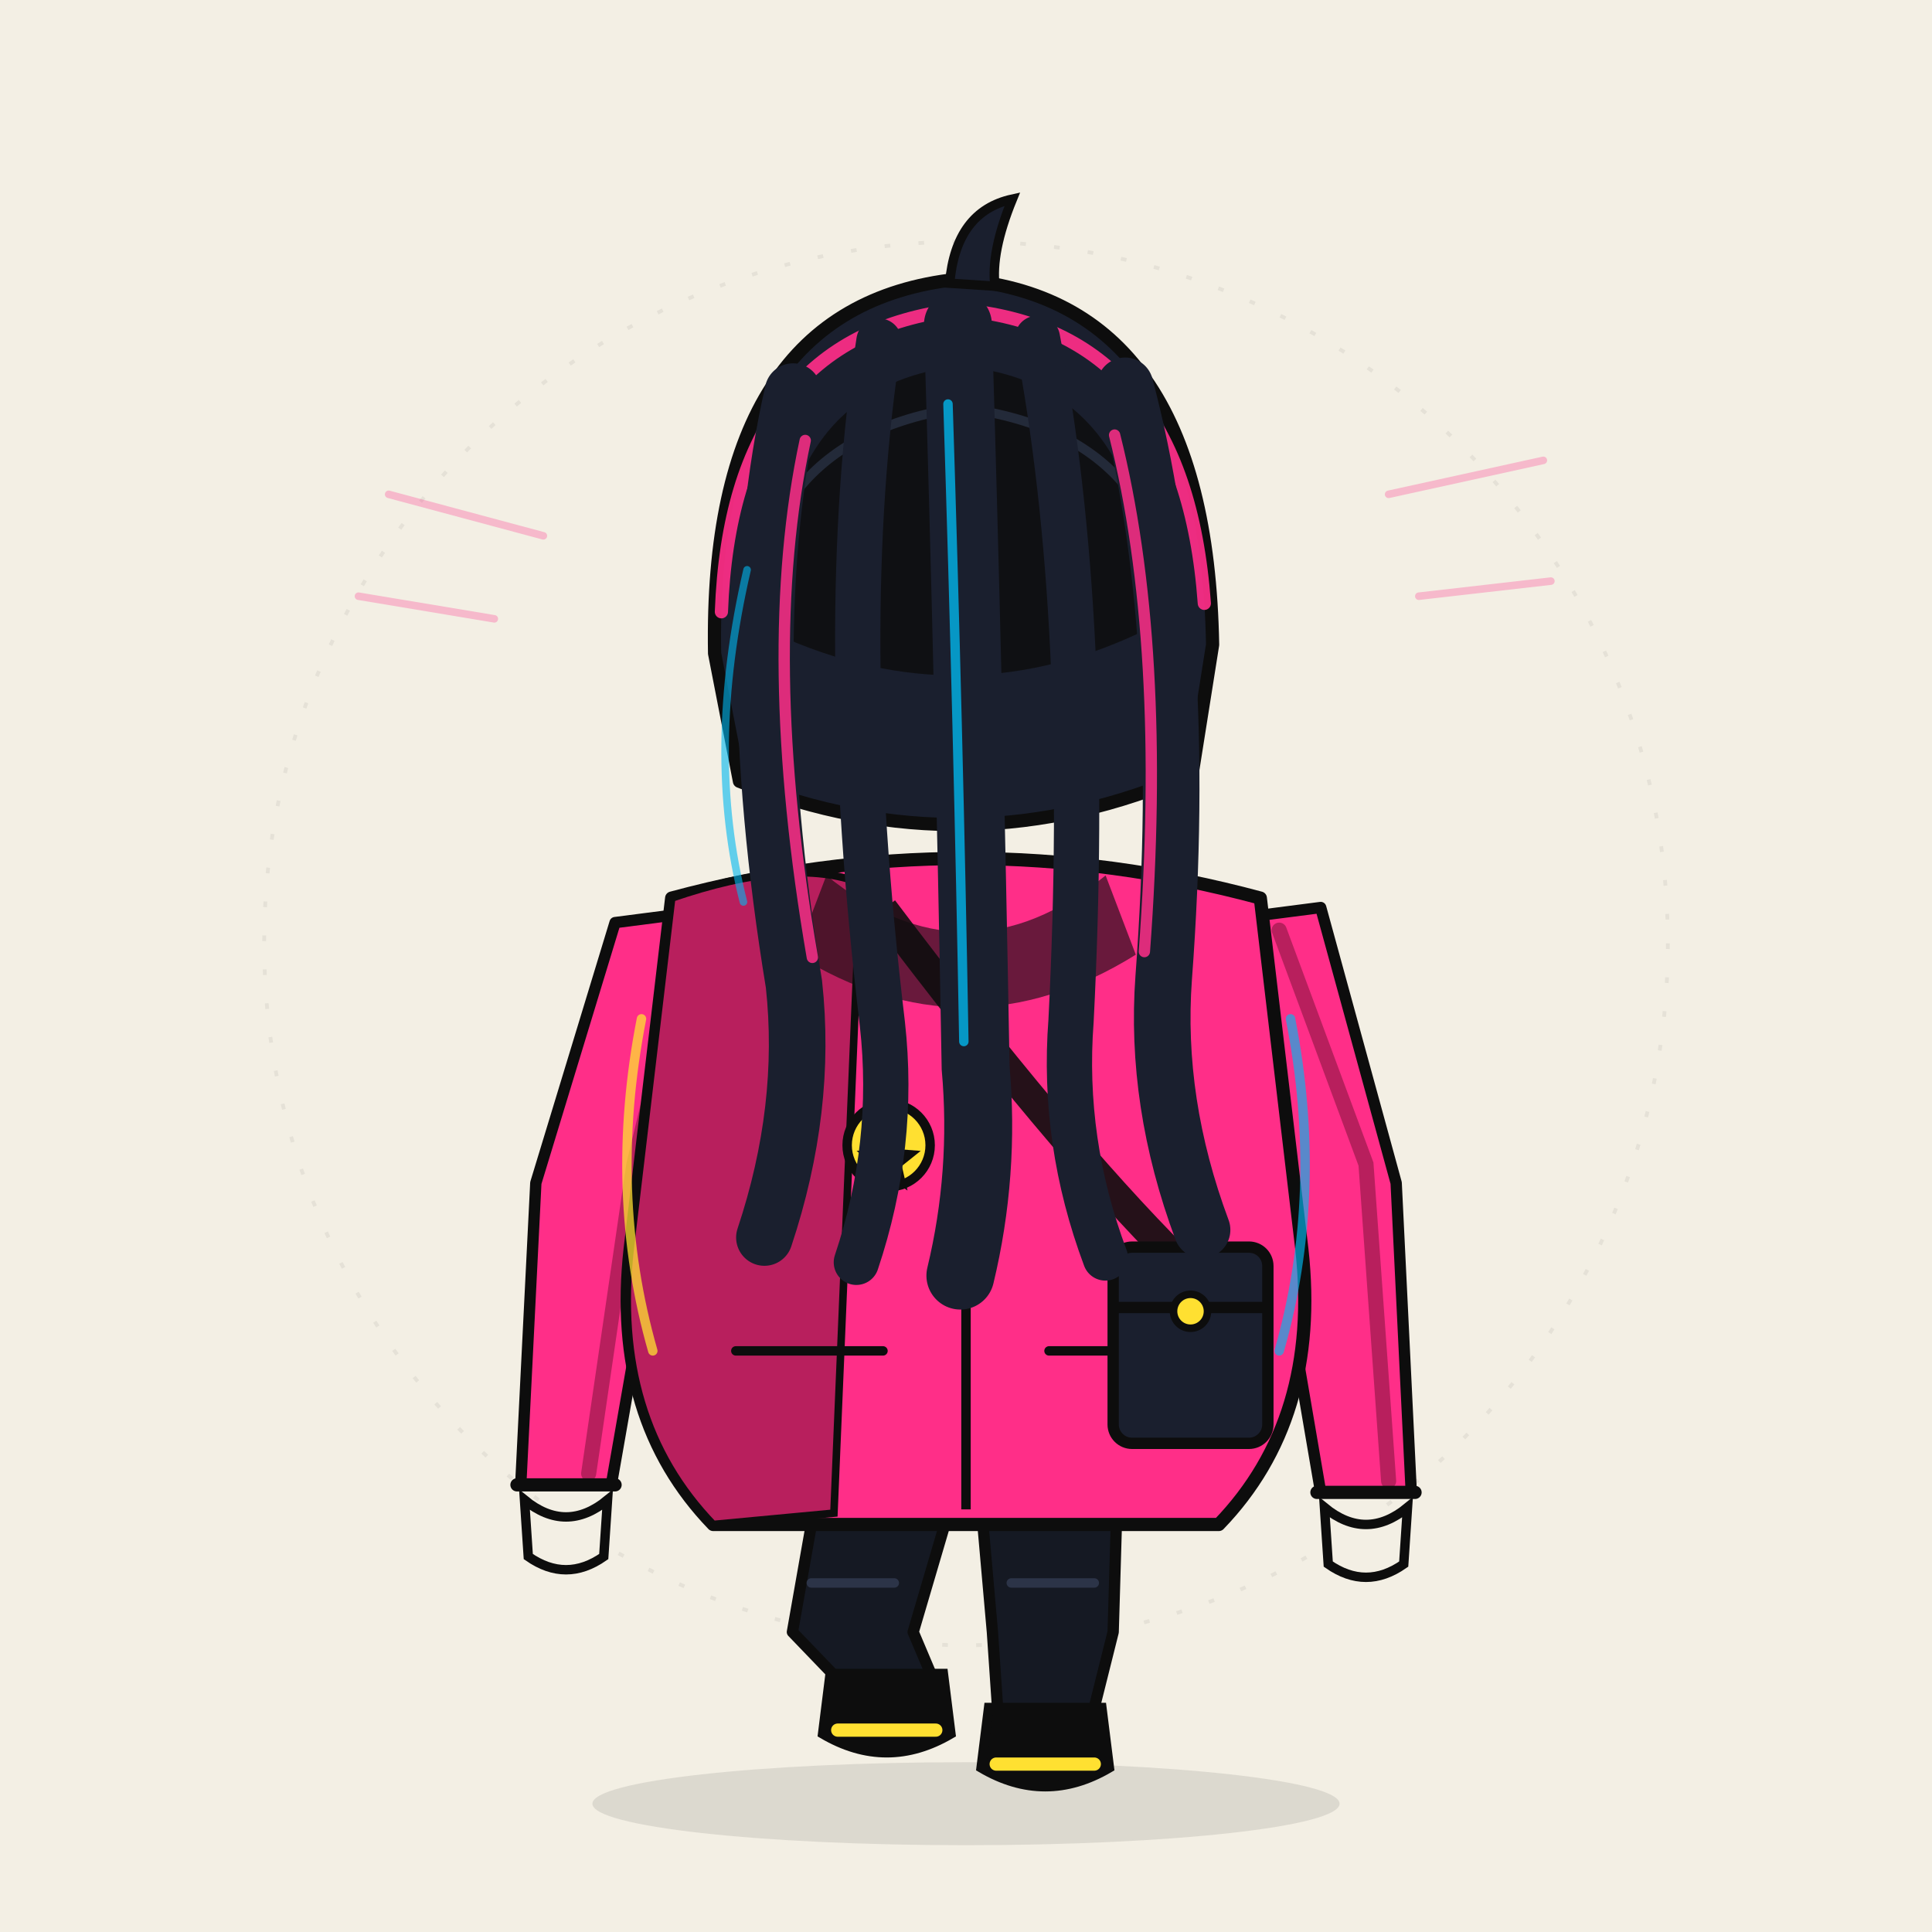
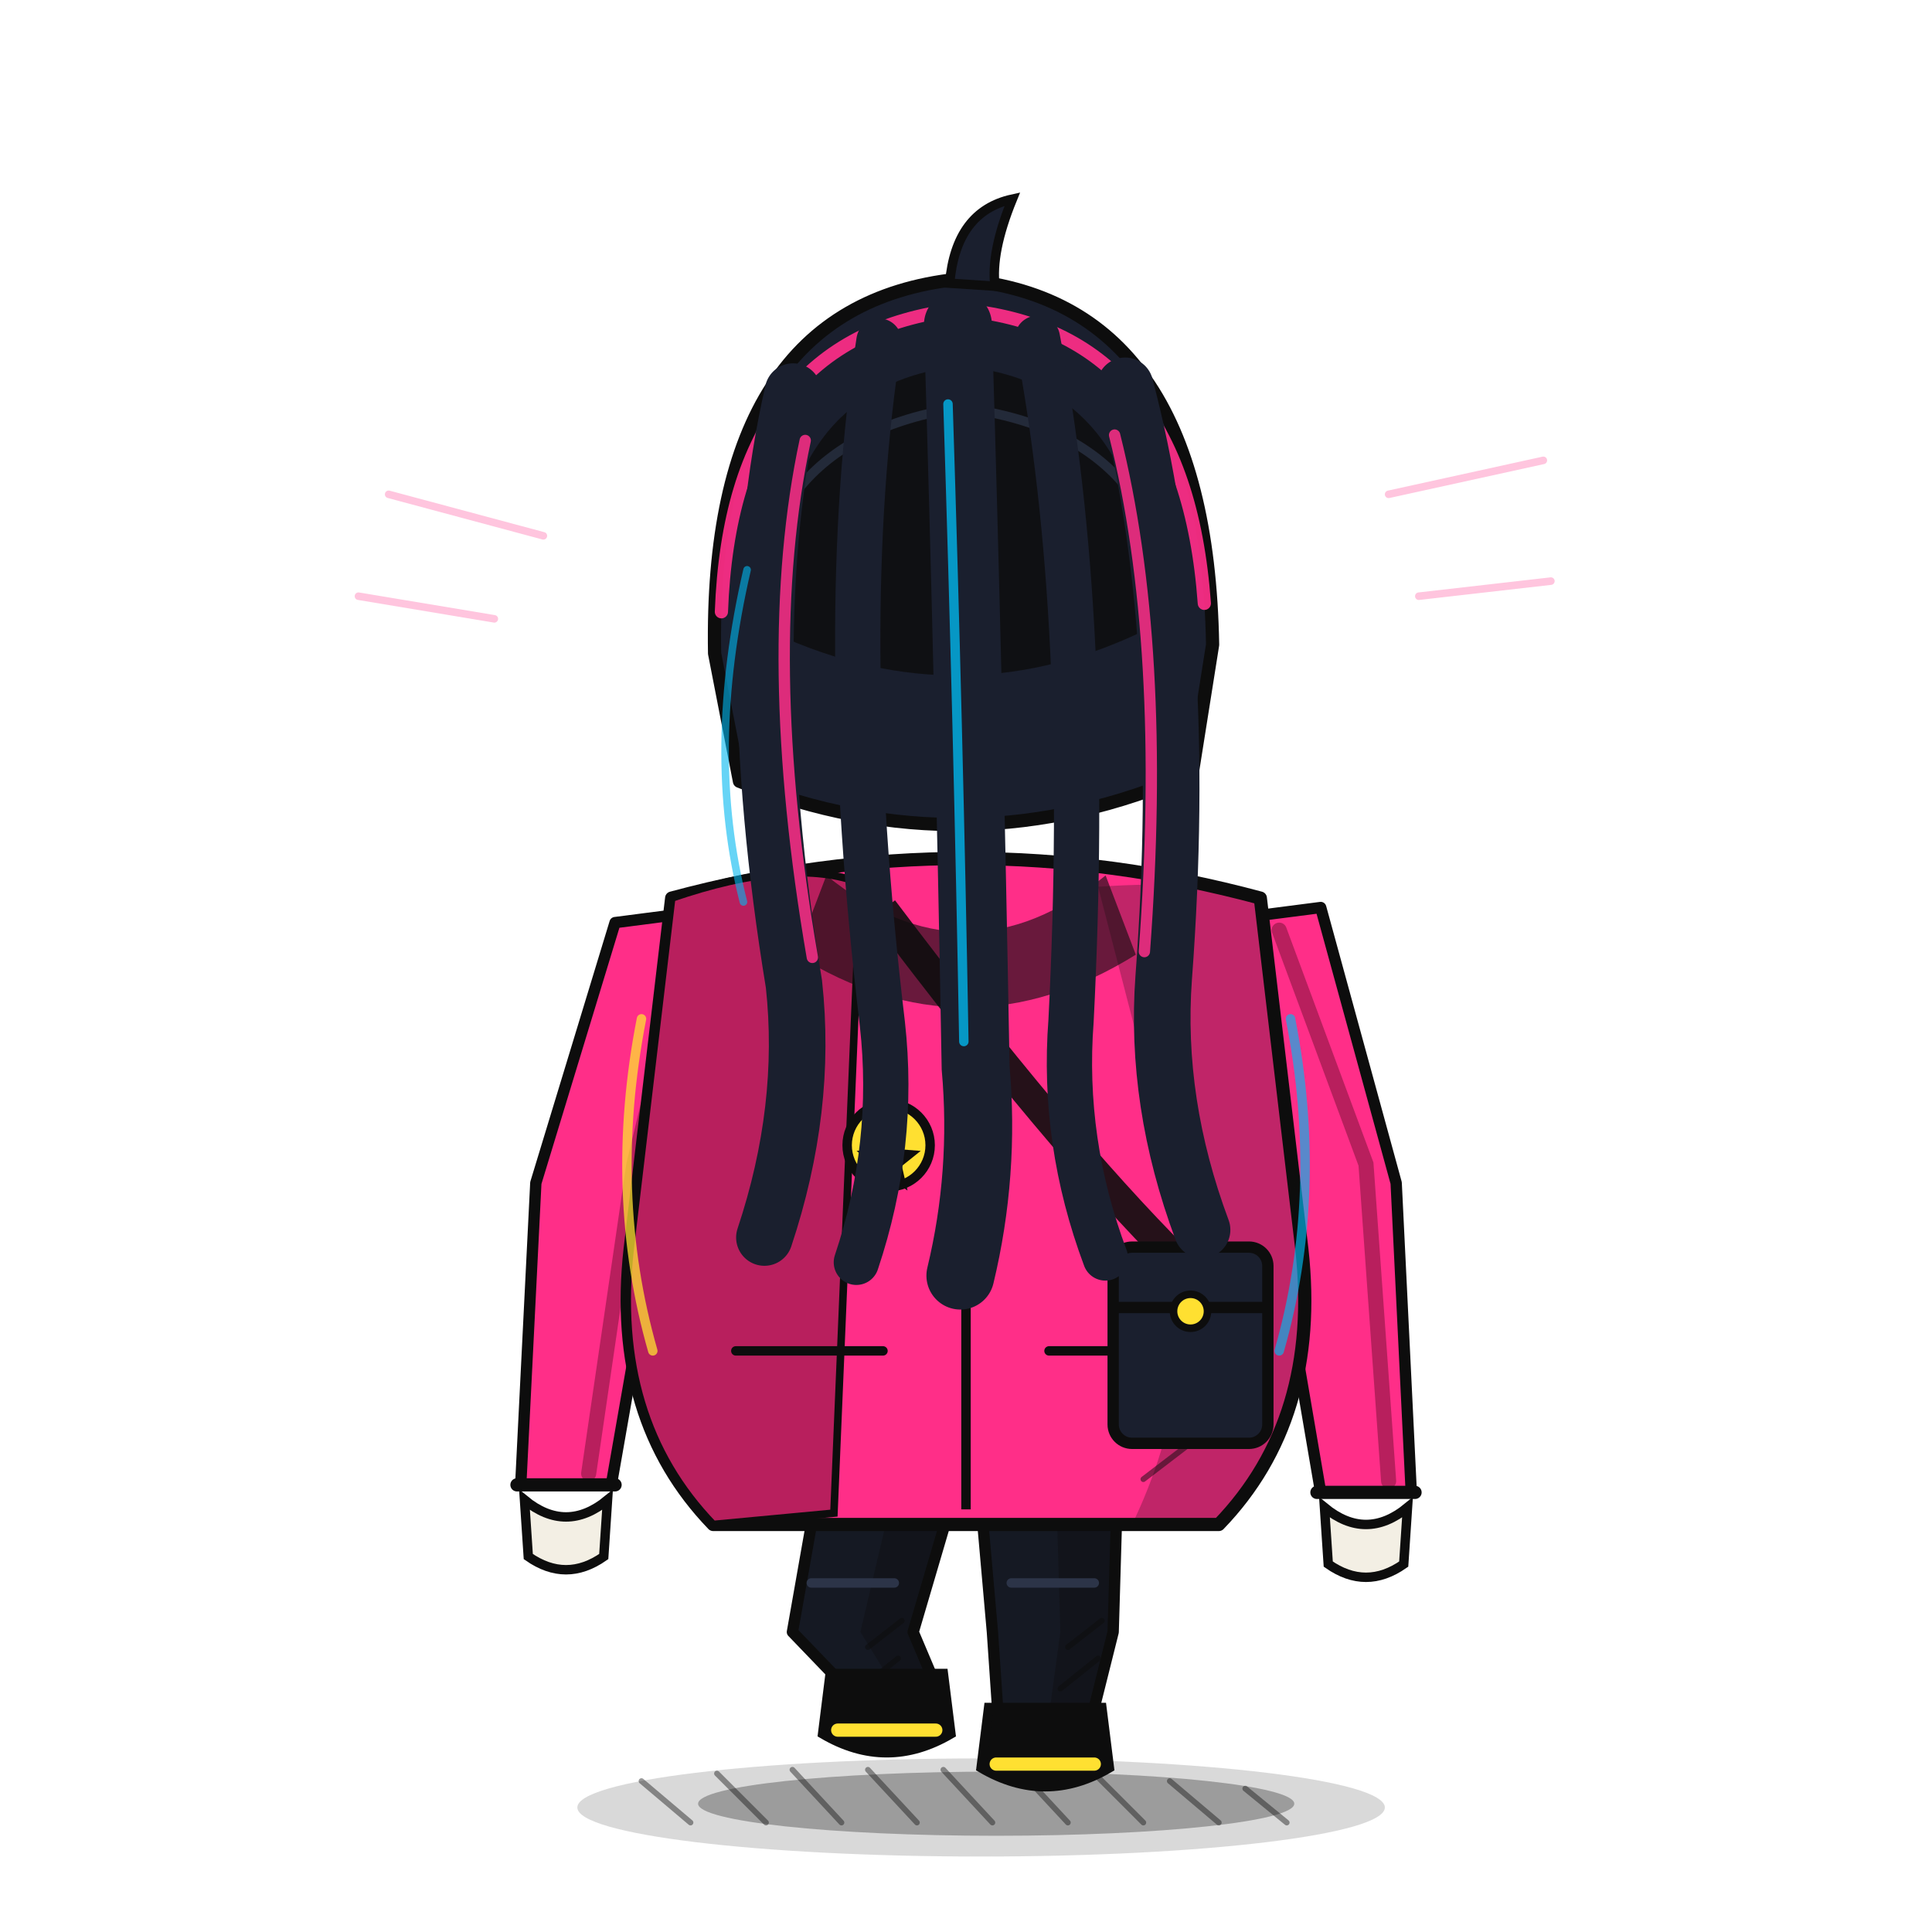
<svg xmlns="http://www.w3.org/2000/svg" viewBox="0 0 1024 1024" width="1024" height="1024" role="img" aria-label="crew-01 walk frame 2 - passing pose">
-   <rect width="1024" height="1024" fill="#f3efe4" />
-   <circle cx="512" cy="500" r="372" fill="none" stroke="#0d0d0d" stroke-opacity="0.06" stroke-width="2" stroke-dasharray="3 15" />
  <path d="M 206 262 L 288 284 M 190 316 L 262 328 M 736 262 L 818 244 M 752 316 L 822 308" stroke="#ff2e88" stroke-width="4" stroke-linecap="round" opacity="0.28" />
-   <ellipse cx="512" cy="956" rx="198" ry="22" fill="#0d0d0d" opacity="0.1" />
+   <g data-layer="cel-shadow">
+     <ellipse cx="520" cy="958" rx="214" ry="26" fill="#0d0d0d" opacity="0.16" />
+     <ellipse cx="528" cy="956" rx="158" ry="17" fill="#0d0d0d" opacity="0.3" />
+   </g>
+   <g data-layer="graphite-shadow" fill="none" stroke="#0d0d0d" stroke-opacity="0.42" stroke-width="3" stroke-linecap="round">
+     <path d="M 340 944 l 26 22 M 380 940 l 26 26 M 420 938 l 26 28 M 460 938 l 26 28 M 500 938 l 26 28 M 540 938 l 26 28 M 580 940 l 26 26 M 620 944 l 26 22 M 660 948 l 22 18" />
+   </g>
  <g>
    <path d="M 432 797 L 504 797 L 484 865 L 495 891 L 445 891 L 420 865 Z" fill="#151923" stroke="#0d0d0d" stroke-width="6" stroke-linejoin="round" />
+     <path d="M 472 797 L 504 797 L 484 865 L 495 891 L 472 891 L 456 865 Z" fill="#0d0d0d" opacity="0.34" />
    <path d="M 430 839 l 44 0" stroke="#2c3448" stroke-width="5" stroke-linecap="round" />
+     <path d="M 460 873 l 18 -14 M 456 895 l 20 -16" stroke="#0d0d0d" stroke-opacity="0.55" stroke-width="3" stroke-linecap="round" fill="none" />
    <path d="M 440 887 L 500 887 L 504 919 Q 470 939 436 919 Z" fill="#0d0d0d" stroke="#0d0d0d" stroke-width="5" />
    <path d="M 444 917 h 52" stroke="#ffe031" stroke-width="7" stroke-linecap="round" />
  </g>
  <g>
    <path d="M 520 797 L 592 797 L 590 865 L 579 909 L 529 909 L 526 865 Z" fill="#151923" stroke="#0d0d0d" stroke-width="6" stroke-linejoin="round" />
+     <path d="M 560 797 L 592 797 L 590 865 L 579 909 L 556 909 L 562 865 Z" fill="#0d0d0d" opacity="0.34" />
    <path d="M 536 839 l 44 0" stroke="#2c3448" stroke-width="5" stroke-linecap="round" />
+     <path d="M 566 873 l 18 -14 M 562 895 l 20 -16" stroke="#0d0d0d" stroke-opacity="0.55" stroke-width="3" stroke-linecap="round" fill="none" />
    <path d="M 524 905 L 584 905 L 588 937 Q 554 957 520 937 Z" fill="#0d0d0d" stroke="#0d0d0d" stroke-width="5" />
    <path d="M 528 935 h 52" stroke="#ffe031" stroke-width="7" stroke-linecap="round" />
  </g>
  <g>
    <path d="M 326 489 L 388 481 L 352 627 L 324 787 L 276 787 L 284 627 Z" fill="#ff2e88" stroke="#0d0d0d" stroke-width="6" stroke-linejoin="round" />
    <path d="M 366 493 L 336 617 L 312 781" fill="none" stroke="#b81f5d" stroke-width="8" stroke-linecap="round" />
    <path d="M 274 787 L 326 787" stroke="#0d0d0d" stroke-width="7" stroke-linecap="round" />
    <path d="M 278 795 q 22 18 44 0 l -2 30 q -20 14 -40 0 z" fill="#f3efe4" stroke="#0d0d0d" stroke-width="5" />
  </g>
  <g>
    <path d="M 638 489 L 700 481 L 740 627 L 748 791 L 700 791 L 672 627 Z" fill="#ff2e88" stroke="#0d0d0d" stroke-width="6" stroke-linejoin="round" />
    <path d="M 678 493 L 724 617 L 736 785" fill="none" stroke="#b81f5d" stroke-width="8" stroke-linecap="round" />
    <path d="M 698 791 L 750 791" stroke="#0d0d0d" stroke-width="7" stroke-linecap="round" />
    <path d="M 702 799 q 22 18 44 0 l -2 30 q -20 14 -40 0 z" fill="#f3efe4" stroke="#0d0d0d" stroke-width="5" />
  </g>
  <g>
    <path d="M 356 476 Q 512 434 668 476 L 690 662 Q 700 752 646 808 L 378 808 Q 324 752 334 662 Z" fill="#ff2e88" stroke="#0d0d0d" stroke-width="7" stroke-linejoin="round" />
    <path d="M 356 476 Q 420 454 456 468 L 442 802 L 378 808 Q 324 752 334 662 Z" fill="#b81f5d" stroke="#0d0d0d" stroke-width="4" />
    <path d="M 438 464 Q 512 524 586 464 L 602 506 Q 512 562 422 506 Z" fill="#0d0d0d" opacity="0.62" />
+     <path d="M 582 470 Q 640 466 668 476 L 690 662 Q 700 752 646 808 L 600 808 Q 636 734 626 640 Z" fill="#0d0d0d" opacity="0.26" />
+     <path d="M 604 720 l 28 -22 M 600 752 l 36 -28 M 606 784 l 34 -26" stroke="#0d0d0d" stroke-opacity="0.5" stroke-width="3" stroke-linecap="round" fill="none" />
    <path d="M 512 520 L 512 800" stroke="#0d0d0d" stroke-width="5" />
    <path d="M 390 716 h 78 m 88 0 h 78" stroke="#0d0d0d" stroke-width="5" stroke-linecap="round" />
    <path d="M 468 482 Q 560 604 624 668" fill="none" stroke="#0d0d0d" stroke-width="16" opacity="0.9" />
    <rect x="590" y="661" width="82" height="104" rx="10" fill="#1a1f2e" stroke="#0d0d0d" stroke-width="6" />
    <path d="M 590 693 h 82" stroke="#0d0d0d" stroke-width="6" />
    <circle cx="631" cy="695" r="9" fill="#ffe031" stroke="#0d0d0d" stroke-width="4" />
    <circle cx="471" cy="607" r="22" fill="#ffe031" stroke="#0d0d0d" stroke-width="5" />
    <path d="M 471 597 l 4 12 13 1 -10 8 3 13 -10 -7 -10 7 3 -13 -10 -8 13 -1 z" fill="#0d0d0d" />
    <path d="M 340 540 q -18 92 6 176" fill="none" stroke="#ffe031" stroke-width="5" stroke-linecap="round" opacity="0.75" />
    <path d="M 684 540 q 18 92 -6 176" fill="none" stroke="#00b8f0" stroke-width="5" stroke-linecap="round" opacity="0.65" />
  </g>
  <g transform="rotate(-1 512 417)">
    <path d="M 380 344 Q 380 160 512 148 Q 644 160 644 344 L 632 412 Q 512 462 392 412 Z" fill="#1a1f2e" stroke="#0d0d0d" stroke-width="7" stroke-linejoin="round" />
    <path d="M 508 150 q 4 -38 34 -44 q -12 28 -10 46 z" fill="#1a1f2e" stroke="#0d0d0d" stroke-width="5" />
    <path d="M 412 334 Q 412 204 512 194 Q 612 204 612 334 Q 512 382 412 334 Z" fill="#0d0d0d" opacity="0.8" />
    <path d="M 384 322 Q 392 176 512 164 Q 632 176 640 322" fill="none" stroke="#ff2e88" stroke-width="7" stroke-linecap="round" opacity="0.92" />
    <path d="M 400 350 Q 396 232 512 216 Q 628 232 624 350" fill="none" stroke="#2c3448" stroke-width="5" opacity="0.7" />
    <path d="M 424 206 Q 392 336 419 520 Q 425 586 401 654" fill="none" stroke="#1a1f2e" stroke-width="30" stroke-linecap="round" />
    <path d="M 470 180 Q 444 330 465.5 542 Q 471.5 606 449.5 668" fill="none" stroke="#1a1f2e" stroke-width="24" stroke-linecap="round" />
    <path d="M 512 172 Q 514.5 366 514.5 566 Q 518.5 622 504.5 676" fill="none" stroke="#1a1f2e" stroke-width="36" stroke-linecap="round" />
    <path d="M 554 180 Q 580 330 565.5 542 Q 559.5 606 581.5 668" fill="none" stroke="#1a1f2e" stroke-width="24" stroke-linecap="round" />
    <path d="M 600 206 Q 632 336 615 520 Q 609 586 633 654" fill="none" stroke="#1a1f2e" stroke-width="30" stroke-linecap="round" />
    <path d="M 430 232 Q 404 344 429 506" fill="none" stroke="#ff2e88" stroke-width="6" stroke-linecap="round" opacity="0.85" />
    <path d="M 506 214 Q 508.5 386 508.5 552" fill="none" stroke="#00b8f0" stroke-width="5" stroke-linecap="round" opacity="0.78" />
    <path d="M 594 232 Q 620 344 605 506" fill="none" stroke="#ff2e88" stroke-width="6" stroke-linecap="round" opacity="0.85" />
    <path d="M 398 300 Q 374 396 393 476" fill="none" stroke="#00b8f0" stroke-width="4" stroke-linecap="round" opacity="0.6" />
  </g>
</svg>
